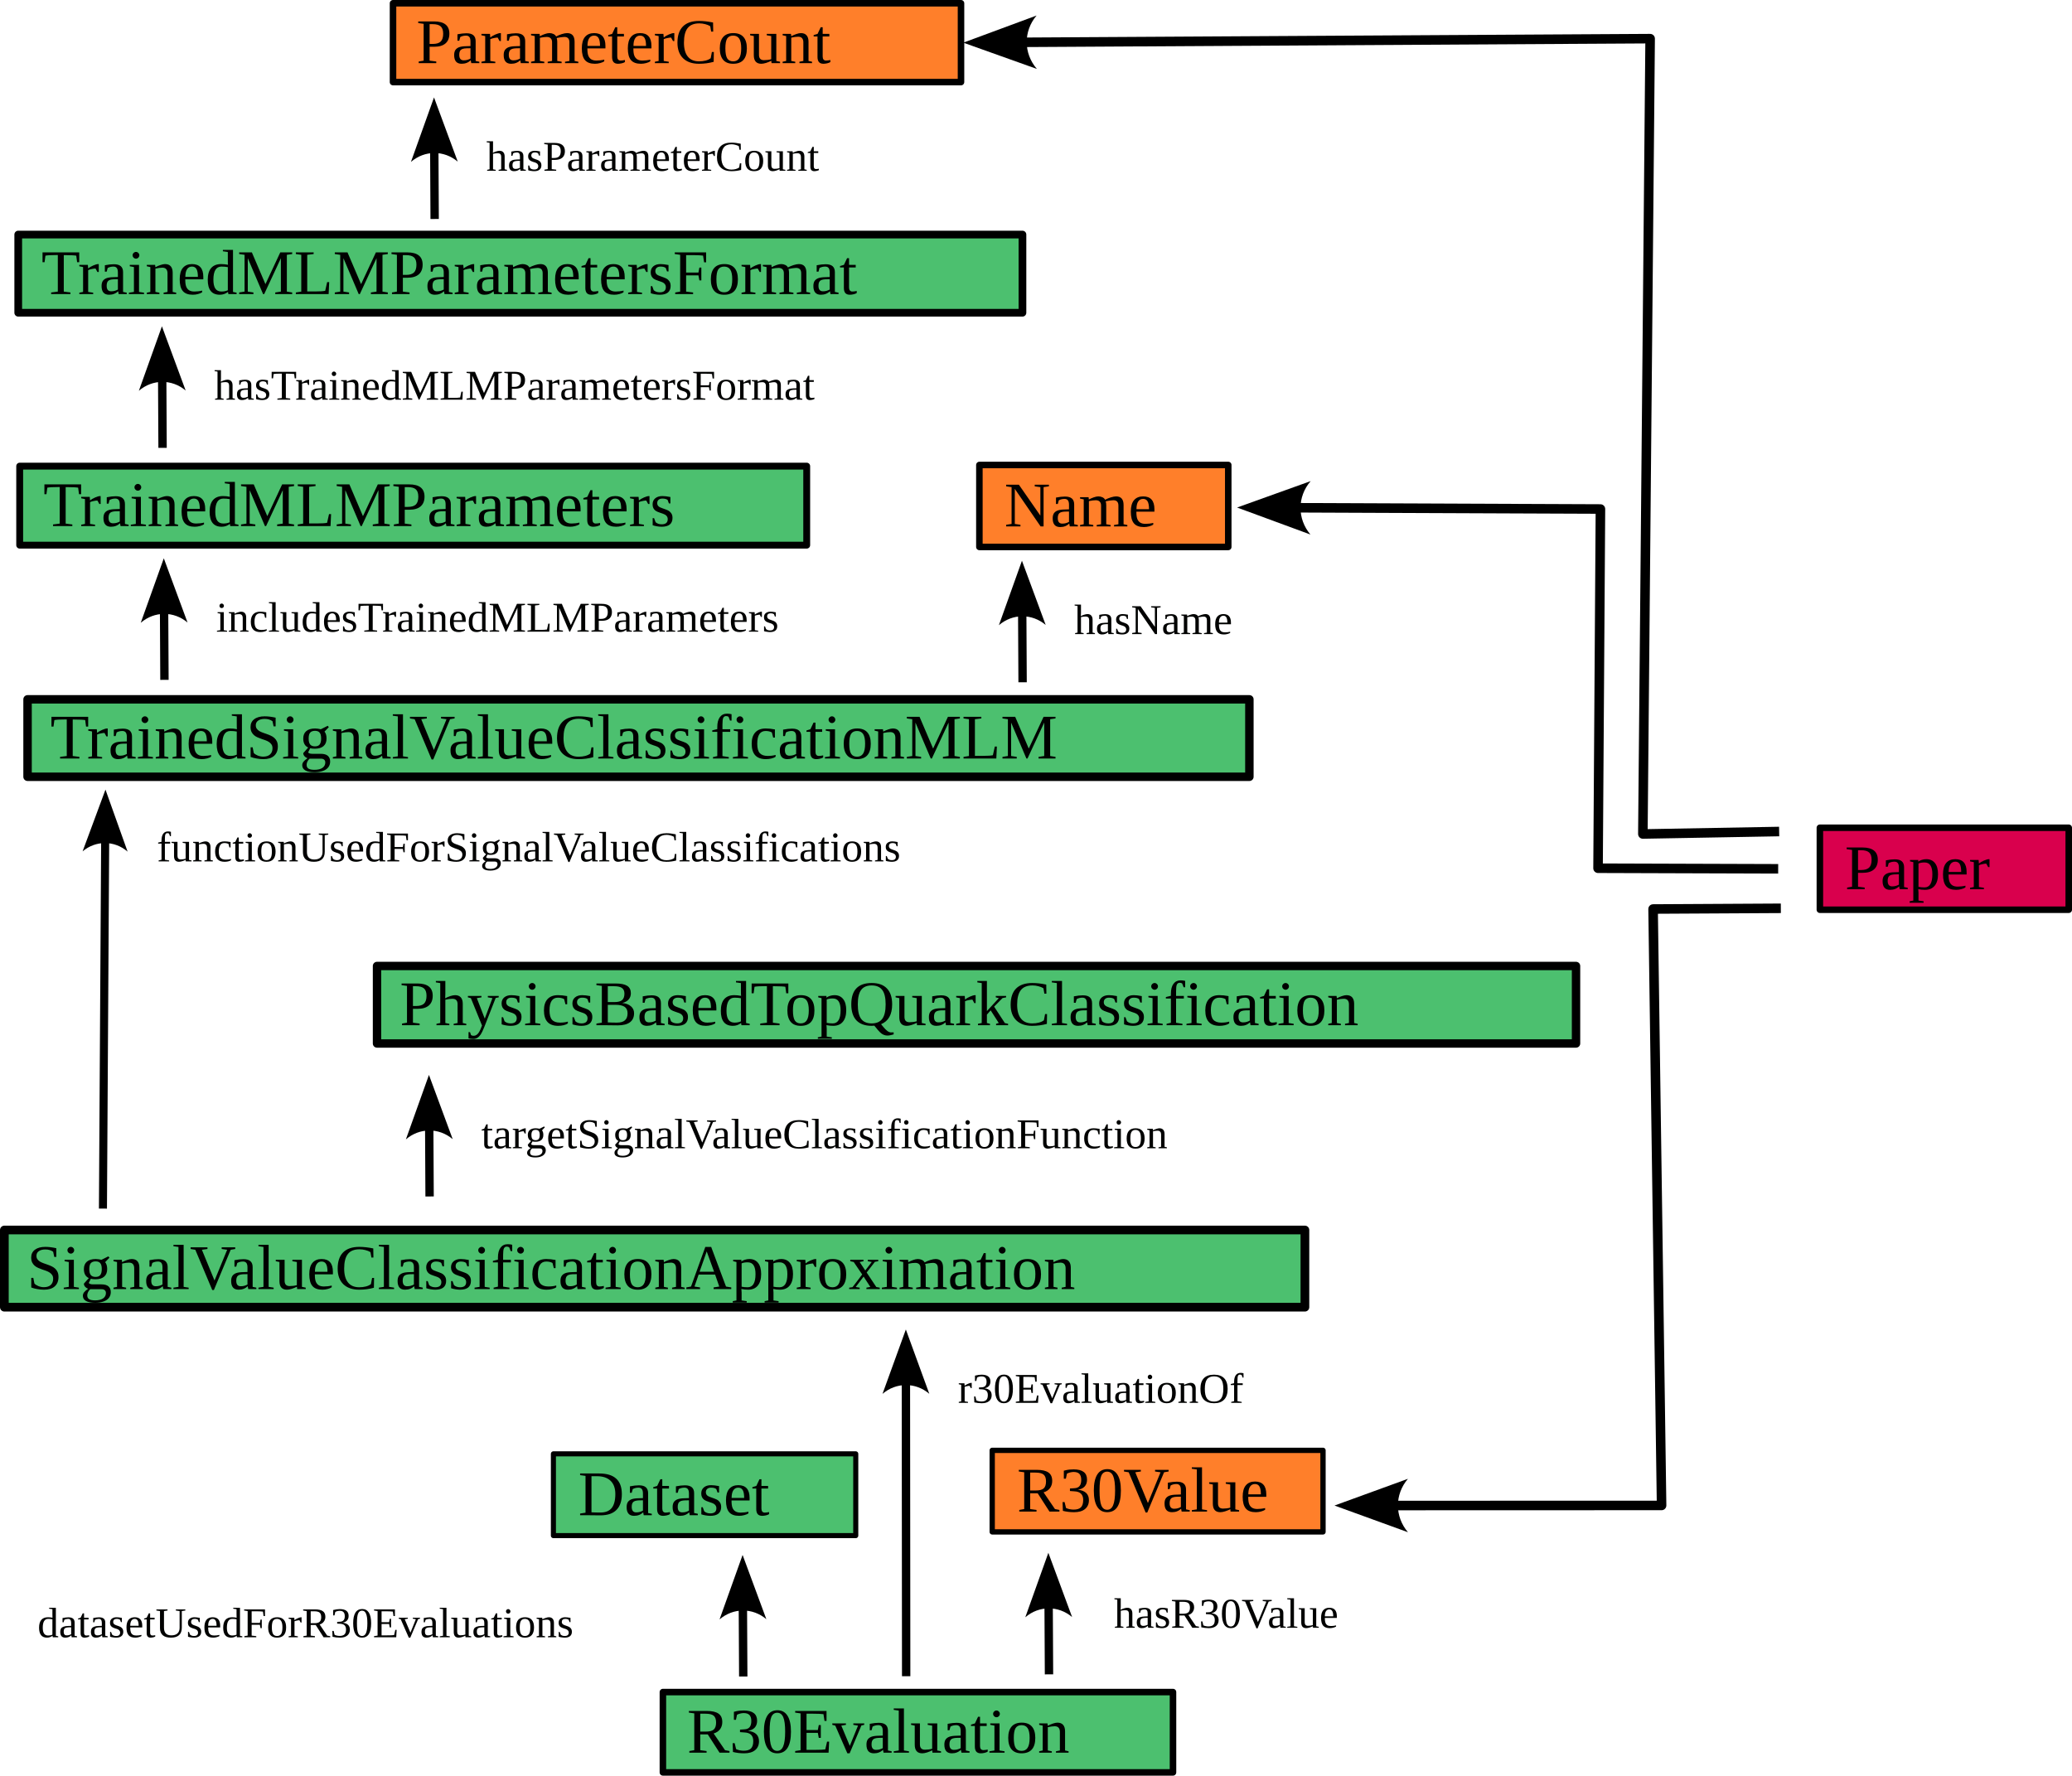
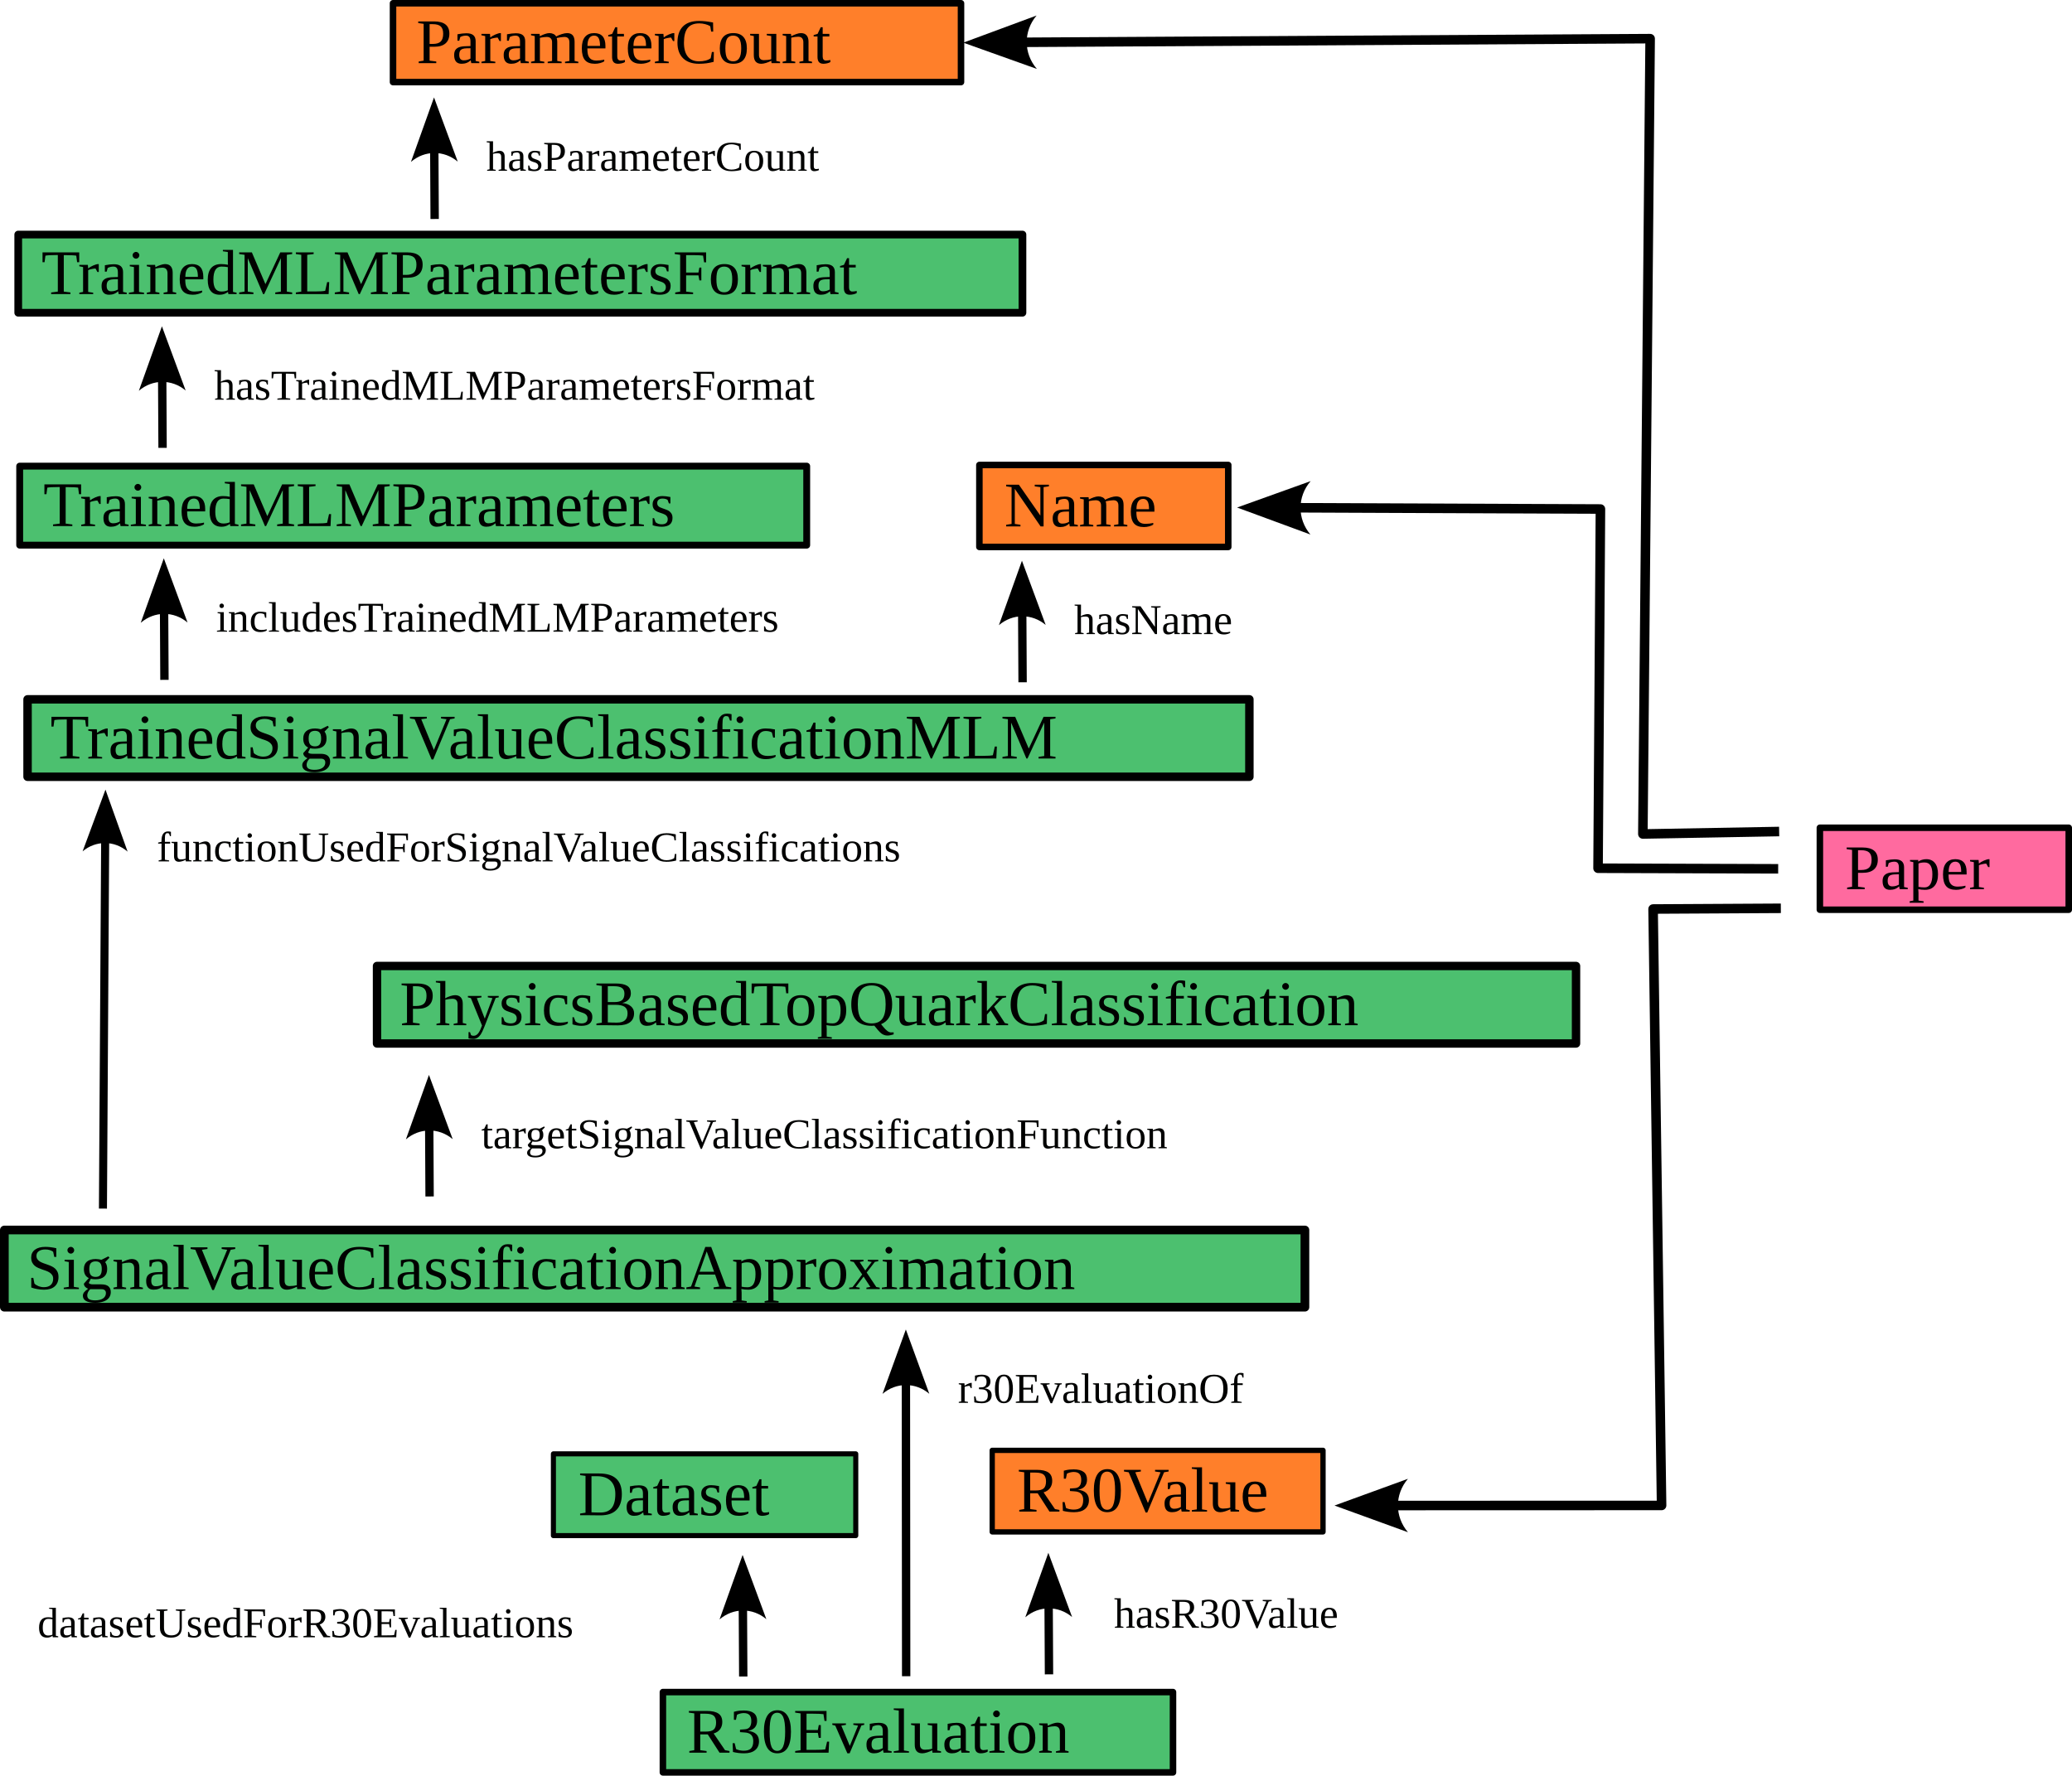
<svg xmlns="http://www.w3.org/2000/svg" width="412.724mm" height="353.718mm" viewBox="0 0 412.724 353.718" version="1.1" id="svg5">
  <defs id="defs2">
    <rect x="-13.874" y="831.391" width="152.098" height="338.202" id="rect7592" />
    <rect x="610.49" y="163.763" width="854.928" height="272.393" id="rect3595" />
    <rect x="805.413" y="382.554" width="985.689" height="95.301" id="rect2644" />
    <marker style="overflow:visible" id="Arrow2" refX="0" refY="0" orient="auto-start-reverse" markerWidth="7.7" markerHeight="5.6" viewBox="0 0 7.7 5.6" preserveAspectRatio="xMidYMid">
      <path transform="scale(0.7)" d="M -2,-4 9,0 -2,4 c 2,-2.33 2,-5.66 0,-8 z" style="fill:context-stroke;fill-rule:evenodd;stroke:none" id="arrow2L" />
    </marker>
    <marker style="overflow:visible" id="Arrow2-5" refX="0" refY="0" orient="auto-start-reverse" markerWidth="7.7" markerHeight="5.6" viewBox="0 0 7.7 5.6" preserveAspectRatio="xMidYMid">
      <path transform="scale(0.7)" d="M -2,-4 9,0 -2,4 c 2,-2.33 2,-5.66 0,-8 z" style="fill:context-stroke;fill-rule:evenodd;stroke:none" id="arrow2L-3" />
    </marker>
    <marker style="overflow:visible" id="Arrow2-6" refX="0" refY="0" orient="auto-start-reverse" markerWidth="7.7" markerHeight="5.6" viewBox="0 0 7.7 5.6" preserveAspectRatio="xMidYMid">
      <path transform="scale(0.7)" d="M -2,-4 9,0 -2,4 c 2,-2.33 2,-5.66 0,-8 z" style="fill:context-stroke;fill-rule:evenodd;stroke:none" id="arrow2L-0" />
    </marker>
    <marker style="overflow:visible" id="Arrow2-8" refX="0" refY="0" orient="auto-start-reverse" markerWidth="7.7" markerHeight="5.6" viewBox="0 0 7.7 5.6" preserveAspectRatio="xMidYMid">
      <path transform="scale(0.7)" d="M -2,-4 9,0 -2,4 c 2,-2.33 2,-5.66 0,-8 z" style="fill:context-stroke;fill-rule:evenodd;stroke:none" id="arrow2L-7" />
    </marker>
    <marker style="overflow:visible" id="Arrow2-7" refX="0" refY="0" orient="auto-start-reverse" markerWidth="7.7" markerHeight="5.6" viewBox="0 0 7.7 5.6" preserveAspectRatio="xMidYMid">
      <path transform="scale(0.7)" d="M -2,-4 9,0 -2,4 c 2,-2.33 2,-5.66 0,-8 z" style="fill:context-stroke;fill-rule:evenodd;stroke:none" id="arrow2L-36" />
    </marker>
    <marker style="overflow:visible" id="Arrow2-7-1" refX="0" refY="0" orient="auto-start-reverse" markerWidth="7.7" markerHeight="5.6" viewBox="0 0 7.7 5.6" preserveAspectRatio="xMidYMid">
      <path transform="scale(0.7)" d="M -2,-4 9,0 -2,4 c 2,-2.33 2,-5.66 0,-8 z" style="fill:context-stroke;fill-rule:evenodd;stroke:none" id="arrow2L-36-9" />
    </marker>
    <marker style="overflow:visible" id="Arrow2-6-0" refX="0" refY="0" orient="auto-start-reverse" markerWidth="7.7" markerHeight="5.6" viewBox="0 0 7.7 5.6" preserveAspectRatio="xMidYMid">
      <path transform="scale(0.7)" d="M -2,-4 9,0 -2,4 c 2,-2.33 2,-5.66 0,-8 z" style="fill:context-stroke;fill-rule:evenodd;stroke:none" id="arrow2L-0-3" />
    </marker>
    <marker style="overflow:visible" id="Arrow2-6-5" refX="0" refY="0" orient="auto-start-reverse" markerWidth="7.7" markerHeight="5.6" viewBox="0 0 7.7 5.6" preserveAspectRatio="xMidYMid">
      <path transform="scale(0.7)" d="M -2,-4 9,0 -2,4 c 2,-2.33 2,-5.66 0,-8 z" style="fill:context-stroke;fill-rule:evenodd;stroke:none" id="arrow2L-0-5" />
    </marker>
    <marker style="overflow:visible" id="Arrow2-6-5-5" refX="0" refY="0" orient="auto-start-reverse" markerWidth="7.7" markerHeight="5.6" viewBox="0 0 7.7 5.6" preserveAspectRatio="xMidYMid">
      <path transform="scale(0.7)" d="M -2,-4 9,0 -2,4 c 2,-2.33 2,-5.66 0,-8 z" style="fill:context-stroke;fill-rule:evenodd;stroke:none" id="arrow2L-0-5-6" />
    </marker>
  </defs>
  <g id="layer1" transform="translate(47.22436,34.10018)">
    <rect style="fill:#4cc06f;fill-opacity:1;stroke:#000000;stroke-width:1.685;stroke-linejoin:round;stroke-dasharray:none;stroke-opacity:1" id="rect111" width="243.376" height="15.425" x="-41.735" y="105.21" />
    <text xml:space="preserve" style="font-size:12.7px;fill:#000100;fill-opacity:1;stroke:#000000;stroke-width:0;stroke-linejoin:round;stroke-dasharray:none;stroke-opacity:1" x="-37.208" y="117.001" id="text1785">
      <tspan id="tspan1783" style="font-size:12.7px;fill:#000100;fill-opacity:1;stroke-width:0;stroke-dasharray:none" x="-37.208" y="117.001">TrainedSignalValueClassificationMLM</tspan>
    </text>
    <rect style="fill:#4cc06f;fill-opacity:1;stroke:#000000;stroke-width:1.67;stroke-linejoin:round;stroke-dasharray:none;stroke-opacity:1" id="rect111-0" width="238.835" height="15.44" x="27.873" y="158.327" />
    <text xml:space="preserve" style="font-size:12.7px;fill:#000100;fill-opacity:1;stroke:#000000;stroke-width:0;stroke-linejoin:round;stroke-dasharray:none;stroke-opacity:1" x="32.407" y="170.125" id="text1785-9">
      <tspan id="tspan1783-3" style="font-size:12.7px;fill:#000100;fill-opacity:1;stroke-width:0;stroke-dasharray:none" x="32.407" y="170.125">PhysicsBasedTopQuarkClassification</tspan>
    </text>
    <rect style="fill:#4cc06f;fill-opacity:1;stroke:#000000;stroke-width:1.366;stroke-linejoin:round;stroke-dasharray:none;stroke-opacity:1" id="rect111-3" width="156.767" height="15.743" x="-43.302" y="58.755" />
    <text xml:space="preserve" style="font-size:12.7px;fill:#000100;fill-opacity:1;stroke:#000000;stroke-width:0;stroke-linejoin:round;stroke-dasharray:none;stroke-opacity:1" x="-38.615" y="70.705" id="text1785-6">
      <tspan id="tspan1783-7" style="font-size:12.7px;fill:#000100;fill-opacity:1;stroke-width:0;stroke-dasharray:none" x="-38.615" y="70.705">TrainedMLMParameters</tspan>
    </text>
    <path style="display:inline;fill:none;fill-rule:evenodd;stroke:#000000;stroke-width:1.665;stroke-linecap:butt;stroke-linejoin:miter;stroke-dasharray:none;stroke-opacity:1;marker-end:url(#Arrow2)" d="M -14.467,101.331 -14.54,87.607" id="path2276" />
    <text xml:space="preserve" style="font-size:8.467px;fill:#000100;fill-opacity:1;stroke:#000000;stroke-width:0;stroke-linejoin:round;stroke-dasharray:none;stroke-opacity:1" x="-4.181" y="91.733" id="text2549">
      <tspan id="tspan2547" style="font-size:8.467px;stroke-width:0;stroke-dasharray:none" x="-4.181" y="91.733">includesTrainedMLMParameters</tspan>
    </text>
    <path style="display:inline;fill:none;fill-rule:evenodd;stroke:#000000;stroke-width:1.665;stroke-linecap:butt;stroke-linejoin:miter;stroke-dasharray:none;stroke-opacity:1;marker-end:url(#Arrow2-7)" d="m 156.467,101.812 -0.073,-13.724" id="path2276-12" />
    <text xml:space="preserve" style="font-size:8.467px;fill:#000100;fill-opacity:1;stroke:#000000;stroke-width:0;stroke-linejoin:round;stroke-dasharray:none;stroke-opacity:1" x="166.753" y="92.214" id="text2549-9">
      <tspan id="tspan2547-3" style="font-size:8.467px;stroke-width:0;stroke-dasharray:none" x="166.753" y="92.214">hasName</tspan>
    </text>
    <rect style="fill:#4cc06f;fill-opacity:1;stroke:#000000;stroke-width:1.535;stroke-linejoin:round;stroke-dasharray:none;stroke-opacity:1" id="rect111-3-9" width="200.031" height="15.575" x="-43.592" y="12.624" />
    <text xml:space="preserve" style="font-size:12.7px;fill:#000100;fill-opacity:1;stroke:#000000;stroke-width:0;stroke-linejoin:round;stroke-dasharray:none;stroke-opacity:1" x="-38.99" y="24.489" id="text1785-6-2">
      <tspan id="tspan1783-7-0" style="font-size:12.7px;fill:#000100;fill-opacity:1;stroke-width:0;stroke-dasharray:none" x="-38.99" y="24.489">TrainedMLMParametersFormat</tspan>
    </text>
    <path style="display:inline;fill:none;fill-rule:evenodd;stroke:#000000;stroke-width:1.665;stroke-linecap:butt;stroke-linejoin:miter;stroke-dasharray:none;stroke-opacity:1;marker-end:url(#Arrow2-8)" d="m -14.842,55.115 -0.073,-13.724" id="path2276-2" />
    <text xml:space="preserve" style="font-size:8.467px;fill:#000100;fill-opacity:1;stroke:#000000;stroke-width:0;stroke-linejoin:round;stroke-dasharray:none;stroke-opacity:1" x="-4.556" y="45.518" id="text2549-3">
      <tspan style="font-size:8.467px;stroke-width:0;stroke-dasharray:none" x="-4.556" y="45.518" id="tspan3732">hasTrainedMLMParametersFormat</tspan>
    </text>
    <path style="display:inline;fill:none;fill-rule:evenodd;stroke:#000000;stroke-width:1.665;stroke-linecap:butt;stroke-linejoin:miter;stroke-dasharray:none;stroke-opacity:1;marker-end:url(#Arrow2-6)" d="m 38.347,204.241 -0.073,-13.724" id="path2276-6" />
    <text xml:space="preserve" style="font-size:8.467px;fill:#000100;fill-opacity:1;stroke:#000000;stroke-width:0;stroke-linejoin:round;stroke-dasharray:none;stroke-opacity:1" x="48.633" y="194.644" id="text2549-26">
      <tspan style="font-size:8.467px;stroke-width:0;stroke-dasharray:none" x="48.633" y="194.644" id="tspan3589">targetSignalValueClassificationFunction</tspan>
    </text>
    <path style="display:inline;fill:none;fill-rule:evenodd;stroke:#000000;stroke-width:1.665;stroke-linecap:butt;stroke-linejoin:miter;stroke-dasharray:none;stroke-opacity:1;marker-end:url(#Arrow2-6-5)" d="m 161.727,299.438 -0.073,-13.724" id="path2276-6-4" />
    <text xml:space="preserve" style="font-size:8.467px;fill:#000100;fill-opacity:1;stroke:#000000;stroke-width:0;stroke-linejoin:round;stroke-dasharray:none;stroke-opacity:1" x="-39.754" y="292.043" id="text2549-26-7">
      <tspan style="font-size:8.467px;stroke-width:0;stroke-dasharray:none" x="-39.754" y="292.043" id="tspan3589-6">datasetUsedForR30Evaluations</tspan>
    </text>
    <rect style="fill:#4cc06f;fill-opacity:1;stroke:#000000;stroke-width:1.735;stroke-linejoin:round;stroke-dasharray:none;stroke-opacity:1" id="rect111-5" width="259.06" height="15.374" x="-46.357" y="210.922" />
    <text xml:space="preserve" style="font-size:12.7px;fill:#000100;fill-opacity:1;stroke:#000000;stroke-width:0;stroke-linejoin:round;stroke-dasharray:none;stroke-opacity:1" x="-41.855" y="222.687" id="text1785-62">
      <tspan id="tspan1783-9" style="font-size:12.7px;fill:#000100;fill-opacity:1;stroke-width:0;stroke-dasharray:none" x="-41.855" y="222.687">SignalValueClassificationApproximation</tspan>
    </text>
    <path style="display:inline;fill:none;fill-rule:evenodd;stroke:#000000;stroke-width:1.665;stroke-linecap:butt;stroke-linejoin:miter;stroke-dasharray:none;stroke-opacity:1;marker-end:url(#Arrow2-6-0)" d="m 133.276,299.812 -0.053,-58.584" id="path2276-6-6" />
    <text xml:space="preserve" style="font-size:8.467px;fill:#000100;fill-opacity:1;stroke:#000000;stroke-width:0;stroke-linejoin:round;stroke-dasharray:none;stroke-opacity:1" x="143.583" y="245.355" id="text2549-26-1">
      <tspan style="font-size:8.467px;stroke-width:0;stroke-dasharray:none" x="143.583" y="245.355" id="tspan3589-0">r30EvaluationOf</tspan>
    </text>
    <rect style="fill:#4cc06f;fill-opacity:1;stroke:#000000;stroke-width:1.3;stroke-linejoin:round;stroke-dasharray:none;stroke-opacity:1" id="rect111-5-6" width="101.608" height="16.001" x="84.818" y="302.967" />
    <text xml:space="preserve" style="font-size:12.7px;fill:#000100;fill-opacity:1;stroke:#000000;stroke-width:0;stroke-linejoin:round;stroke-dasharray:none;stroke-opacity:1" x="89.633" y="315.045" id="text1785-62-3">
      <tspan id="tspan1783-9-2" style="font-size:12.7px;fill:#000100;fill-opacity:1;stroke-width:0;stroke-dasharray:none" x="89.633" y="315.045">R30Evaluation</tspan>
    </text>
    <rect style="fill:#4cc06f;fill-opacity:1;stroke:#000000;stroke-width:1.01;stroke-linejoin:round;stroke-dasharray:none;stroke-opacity:1" id="rect111-5-6-0" width="60.224" height="16.291" x="63.01" y="255.512" />
    <text xml:space="preserve" style="font-size:12.7px;fill:#000100;fill-opacity:1;stroke:#000000;stroke-width:0;stroke-linejoin:round;stroke-dasharray:none;stroke-opacity:1" x="67.97" y="267.735" id="text1785-62-3-6">
      <tspan id="tspan1783-9-2-1" style="font-size:12.7px;fill:#000100;fill-opacity:1;stroke-width:0;stroke-dasharray:none" x="67.97" y="267.735">Dataset</tspan>
      <tspan style="font-size:12.7px;fill:#000100;fill-opacity:1;stroke-width:0;stroke-dasharray:none" x="67.97" y="283.61" id="tspan7432" />
    </text>
    <path style="display:inline;fill:none;fill-rule:evenodd;stroke:#000000;stroke-width:1.665;stroke-linecap:butt;stroke-linejoin:miter;stroke-dasharray:none;stroke-opacity:1;marker-end:url(#Arrow2-6-5-5)" d="m 100.824,299.866 -0.073,-13.724" id="path2276-6-4-9" />
    <text xml:space="preserve" style="font-size:8.467px;fill:#000100;fill-opacity:1;stroke:#000000;stroke-width:0;stroke-linejoin:round;stroke-dasharray:none;stroke-opacity:1" x="174.675" y="290.153" id="text2549-26-7-3">
      <tspan style="font-size:8.467px;stroke-width:0;stroke-dasharray:none" x="174.675" y="290.153" id="tspan3589-6-7">hasR30Value</tspan>
    </text>
    <rect style="fill:#ff7f2a;fill-opacity:1;stroke:#000000;stroke-width:1.055;stroke-linejoin:round;stroke-dasharray:none;stroke-opacity:1" id="rect111-5-6-0-4" width="65.892" height="16.246" x="150.415" y="254.813" />
    <text xml:space="preserve" style="font-size:12.7px;fill:#000100;fill-opacity:1;stroke:#000000;stroke-width:0;stroke-linejoin:round;stroke-dasharray:none;stroke-opacity:1" x="155.353" y="267.014" id="text1785-62-3-6-5">
      <tspan style="font-size:12.7px;fill:#000100;fill-opacity:1;stroke-width:0;stroke-dasharray:none" x="155.353" y="267.014" id="tspan7432-5">R30Value</tspan>
    </text>
    <path style="display:inline;fill:none;fill-rule:evenodd;stroke:#000000;stroke-width:1.601;stroke-linecap:butt;stroke-linejoin:miter;stroke-dasharray:none;stroke-opacity:1;marker-end:url(#Arrow2-5)" d="m -26.719,206.658 0.443,-73.377" id="path2276-1" />
    <text xml:space="preserve" style="font-size:8.467px;fill:#000100;fill-opacity:1;stroke:#000000;stroke-width:0;stroke-linejoin:round;stroke-dasharray:none;stroke-opacity:1" x="-15.989" y="137.491" id="text2549-2">
      <tspan id="tspan2547-7" style="font-size:8.467px;stroke-width:0;stroke-dasharray:none" x="-15.989" y="137.491">functionUsedForSignalValueClassifications</tspan>
    </text>
    <text xml:space="preserve" transform="scale(0.2645833)" id="text2642" style="font-size:32px;white-space:pre;shape-inside:url(#rect2644);display:inline;fill:#000100;fill-opacity:1;stroke:#000000;stroke-width:0;stroke-linejoin:round;stroke-dasharray:none;stroke-opacity:1" />
    <text xml:space="preserve" style="font-size:8.467px;fill:#000100;fill-opacity:1;stroke:#000000;stroke-width:0;stroke-linejoin:round;stroke-dasharray:none;stroke-opacity:1" x="294.829" y="213.933" id="text3446">
      <tspan id="tspan3444" style="stroke-width:0" x="294.829" y="213.933" />
    </text>
    <text xml:space="preserve" transform="scale(0.2645833)" id="text3593" style="font-size:32px;white-space:pre;shape-inside:url(#rect3595);display:inline;fill:#000100;fill-opacity:1;stroke:#000000;stroke-width:0;stroke-linejoin:round;stroke-dasharray:none;stroke-opacity:1" />
    <rect style="fill:#ff7f2a;fill-opacity:1;stroke:#000000;stroke-width:1.3;stroke-linejoin:round;stroke-dasharray:none;stroke-opacity:1" id="rect111-3-92" width="49.572" height="16.327" x="147.86" y="58.526" />
    <text xml:space="preserve" style="font-size:12.7px;white-space:pre;inline-size:160.303;display:inline;fill:#000100;fill-opacity:1;stroke:#000000;stroke-width:0;stroke-linejoin:round;stroke-dasharray:none;stroke-opacity:1" x="129.08" y="70.801" id="text1785-6-28" transform="translate(23.75844,-0.03299938)">
-       <tspan x="129.08" y="70.801" id="tspan19330">Name</tspan>
+       <tspan x="129.08" y="70.801" id="tspan31204">Name</tspan>
    </text>
-     <rect style="fill:#d9004d;fill-opacity:1;stroke:#000000;stroke-width:1.3;stroke-linejoin:round;stroke-dasharray:none;stroke-opacity:1" id="rect111-3-92-47" width="49.572" height="16.327" x="315.278" y="130.793" />
+     <rect style="fill:#ff6a9f;fill-opacity:1;stroke:#000000;stroke-width:1.3;stroke-linejoin:round;stroke-dasharray:none;stroke-opacity:1" id="rect111-3-92-47" width="49.572" height="16.327" x="315.278" y="130.793" />
    <text xml:space="preserve" style="font-size:12.7px;white-space:pre;inline-size:160.303;display:inline;fill:#000100;fill-opacity:1;stroke:#000000;stroke-width:0;stroke-linejoin:round;stroke-dasharray:none;stroke-opacity:1" x="129.08" y="70.801" id="text1785-6-28-4" transform="translate(191.1763,72.23372)">
-       <tspan x="129.08" y="70.801" id="tspan19332">Paper</tspan>
+       <tspan x="129.08" y="70.801" id="tspan31206">Paper</tspan>
    </text>
    <path style="display:inline;fill:none;fill-rule:evenodd;stroke:#000000;stroke-width:1.665;stroke-linecap:butt;stroke-linejoin:miter;stroke-dasharray:none;stroke-opacity:1;marker-end:url(#Arrow2-7-1)" d="m 39.355,9.522 -0.073,-13.724" id="path2276-12-4" />
    <text xml:space="preserve" style="font-size:8.467px;fill:#000100;fill-opacity:1;stroke:#000000;stroke-width:0;stroke-linejoin:round;stroke-dasharray:none;stroke-opacity:1" x="49.641" y="-0.075" id="text2549-9-7">
      <tspan id="tspan2547-3-8" style="font-size:8.467px;stroke-width:0;stroke-dasharray:none" x="49.641" y="-0.075">hasParameterCount</tspan>
    </text>
    <rect style="fill:#ff7f2a;fill-opacity:1;stroke:#000000;stroke-width:1.3;stroke-linejoin:round;stroke-dasharray:none;stroke-opacity:1" id="rect111-3-92-4" width="113.138" height="15.701" x="31.061" y="-33.45" />
    <text xml:space="preserve" style="font-size:12.7px;white-space:pre;inline-size:160.303;display:inline;fill:#000100;fill-opacity:1;stroke:#000000;stroke-width:0;stroke-linejoin:round;stroke-dasharray:none;stroke-opacity:1" x="129.08" y="70.801" id="text1785-6-28-5" transform="translate(-93.35391,-92.32256)">
-       <tspan x="129.08" y="70.801" id="tspan19334">ParameterCount</tspan>
+       <tspan x="129.08" y="70.801" id="tspan31208">ParameterCount</tspan>
    </text>
    <text xml:space="preserve" transform="matrix(0.2645833,0,0,0.2645833,-47.22436,11.85688)" id="text7590" style="font-size:32px;white-space:pre;shape-inside:url(#rect7592);display:inline;fill:#000100;fill-opacity:1;stroke:#000000;stroke-width:4.913;stroke-linejoin:round;stroke-dasharray:none;stroke-opacity:1" />
    <path style="fill:none;fill-opacity:1;stroke:#000000;stroke-width:1.9;stroke-linejoin:round;stroke-dasharray:none;stroke-opacity:1;marker-end:url(#Arrow2-6-5-5)" d="m 307.166,131.543 -27.146,0.489 1.447,-158.433 -124.844,0.729" id="path9836" />
    <path style="fill:none;fill-opacity:1;stroke:#000000;stroke-width:1.9;stroke-linejoin:round;stroke-dasharray:none;stroke-opacity:1;marker-start:url(#Arrow2)" d="m 211.163,67.049 60.405,0.248 -0.475,71.558 35.879,0.116" id="path10124" />
    <path style="fill:none;fill-opacity:1;stroke:#000000;stroke-width:1.9;stroke-linejoin:round;stroke-dasharray:none;stroke-opacity:1;marker-start:url(#Arrow2)" d="m 230.565,265.806 53.183,-0.018 -1.692,-118.809 25.447,-0.141" id="path10454" />
  </g>
</svg>
